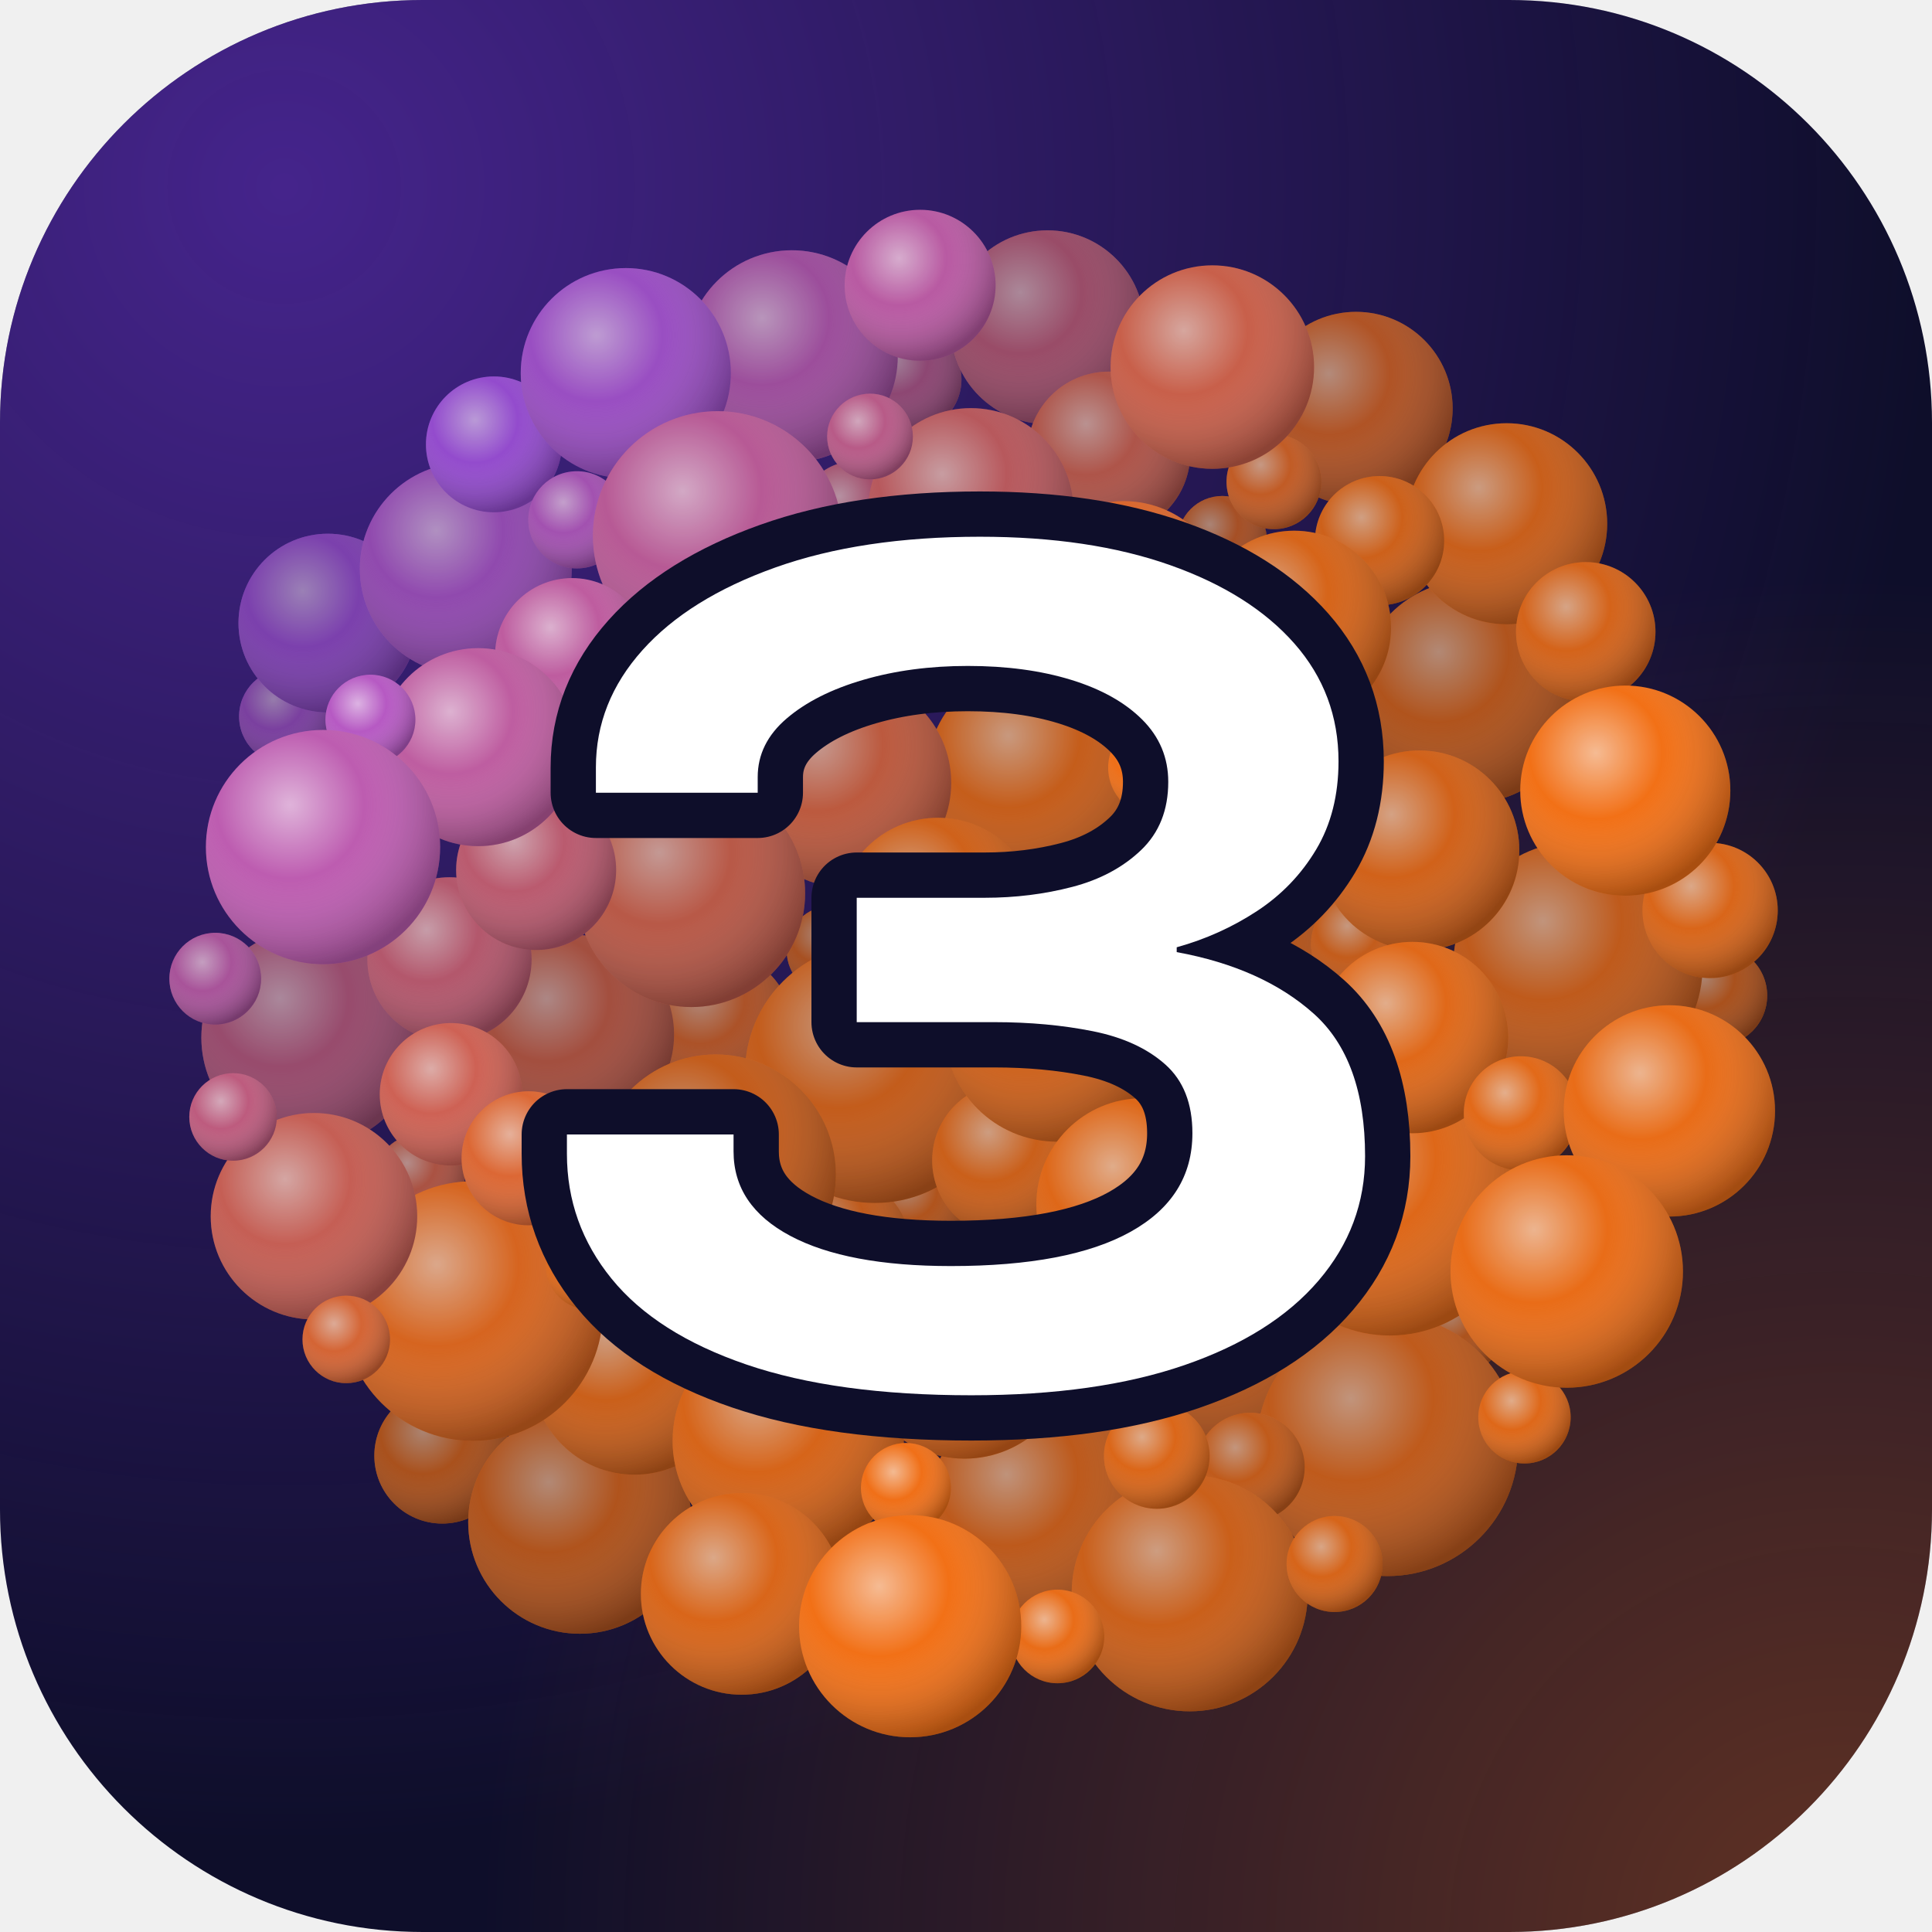
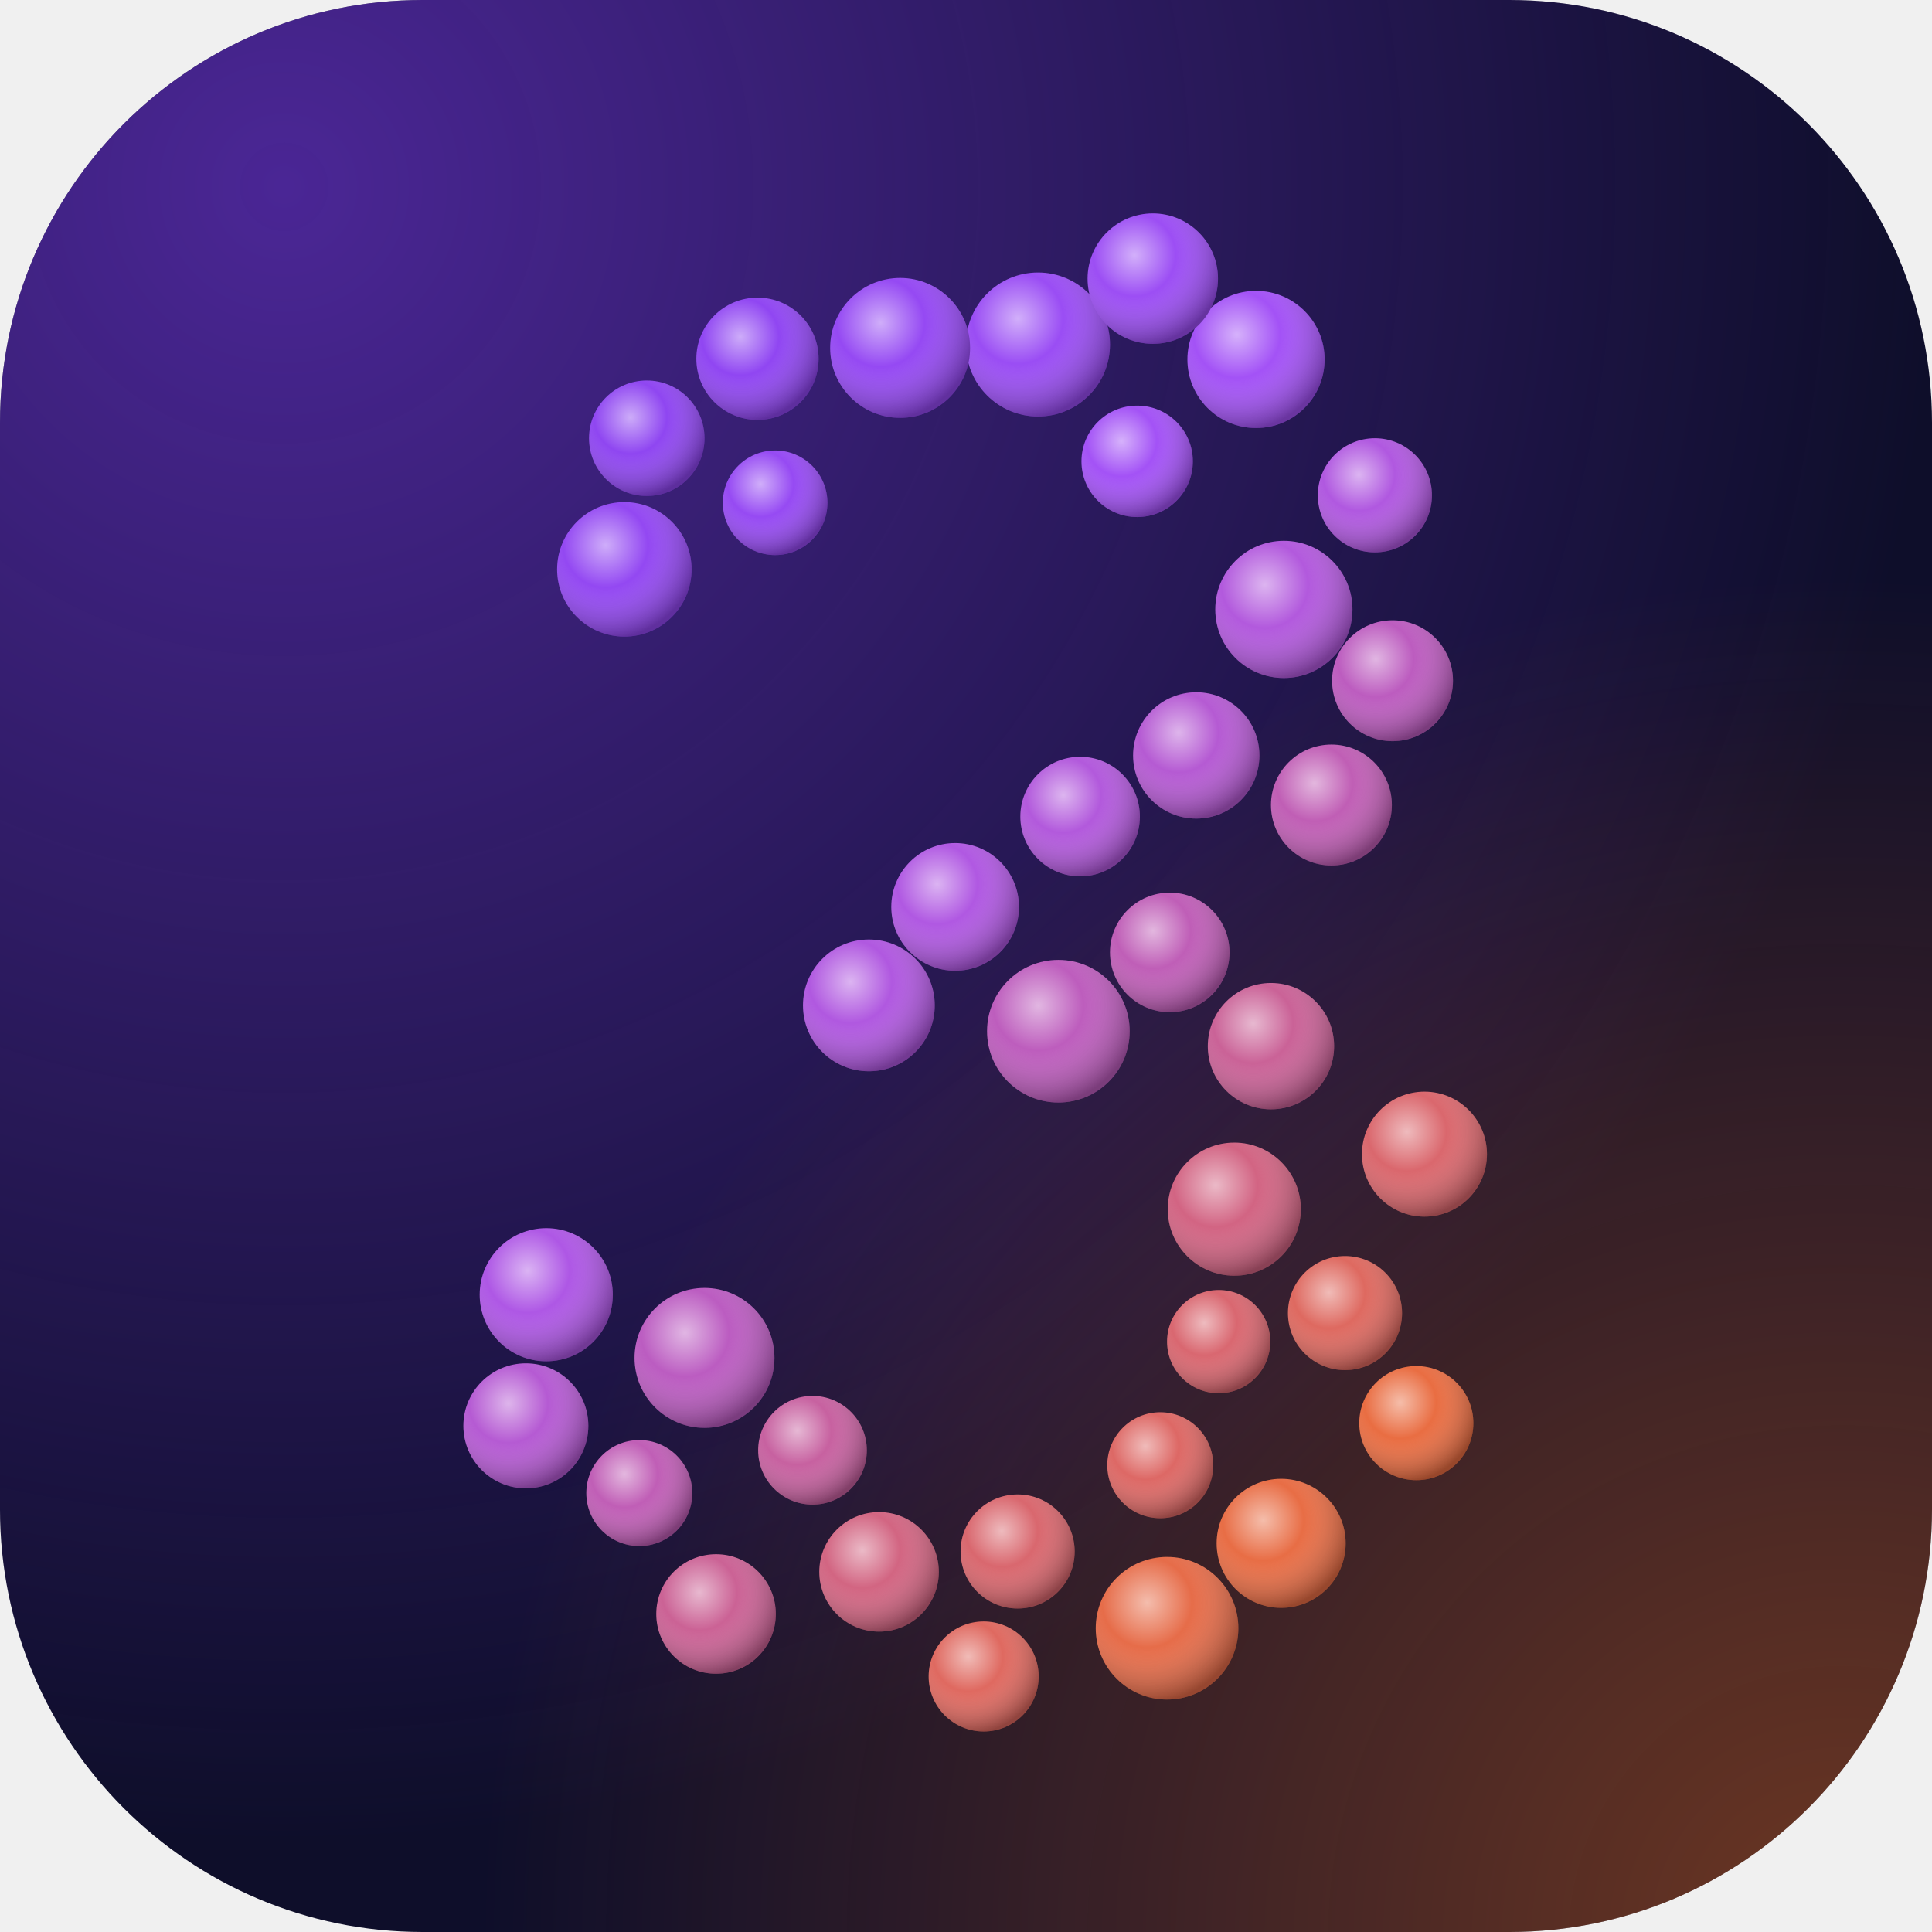
<svg xmlns="http://www.w3.org/2000/svg" viewBox="0 0 64 64">
  <defs>
-     <radialGradient id="hl" cx="0.36" cy="0.32" r="0.7">
-       <stop offset="0" stop-color="#fff" stop-opacity="0.55" />
-       <stop offset="0.45" stop-color="#fff" stop-opacity="0" />
-       <stop offset="1" stop-color="#000" stop-opacity="0.3" />
-     </radialGradient>
    <radialGradient id="ga" cx="0.15" cy="0.1" r="0.85">
-       <stop offset="0" stop-color="#7c3aed" stop-opacity="0.5" />
+       <stop offset="0" stop-color="#7c3aed" stop-opacity="0.55" />
      <stop offset="1" stop-color="#7c3aed" stop-opacity="0" />
    </radialGradient>
    <radialGradient id="gb" cx="0.95" cy="1" r="0.7">
-       <stop offset="0" stop-color="#f97316" stop-opacity="0.35" />
+       <stop offset="0" stop-color="#f97316" stop-opacity="0.4" />
      <stop offset="1" stop-color="#f97316" stop-opacity="0" />
    </radialGradient>
  </defs>
  <rect width="64" height="64" rx="14" fill="#0e0e2a" />
  <rect width="64" height="64" rx="14" fill="url(#ga)" />
  <rect width="64" height="64" rx="14" fill="url(#gb)" />
-   <circle cx="23.55" cy="23.34" r="3.33" fill="#d66677" />
-   <circle cx="23.55" cy="23.34" r="3.33" fill="url(#hl)" />
-   <circle cx="23.55" cy="23.34" r="3.33" fill="#0e0e2a" opacity="0.34" />
-   <circle cx="56.88" cy="32.98" r="1.66" fill="#f97316" />
-   <circle cx="56.88" cy="32.98" r="1.66" fill="url(#hl)" />
-   <circle cx="56.88" cy="32.98" r="1.66" fill="#0e0e2a" opacity="0.34" />
-   <circle cx="27.54" cy="31.49" r="1.48" fill="#f6721e" />
-   <circle cx="27.54" cy="31.49" r="1.48" fill="url(#hl)" />
-   <circle cx="27.54" cy="31.49" r="1.48" fill="#0e0e2a" opacity="0.34" />
-   <circle cx="40.49" cy="17.91" r="1.48" fill="#f47123" />
-   <circle cx="40.49" cy="17.91" r="1.48" fill="url(#hl)" />
-   <circle cx="40.49" cy="17.91" r="1.48" fill="#0e0e2a" opacity="0.34" />
-   <circle cx="9.50" cy="23.73" r="1.58" fill="#b259dc" />
-   <circle cx="9.50" cy="23.73" r="1.58" fill="url(#hl)" />
-   <circle cx="9.50" cy="23.73" r="1.58" fill="#0e0e2a" opacity="0.34" />
-   <circle cx="14.65" cy="48.22" r="2.25" fill="#f97316" />
-   <circle cx="14.65" cy="48.22" r="2.25" fill="url(#hl)" />
-   <circle cx="14.65" cy="48.22" r="2.25" fill="#0e0e2a" opacity="0.34" />
-   <circle cx="28.91" cy="20.78" r="3.35" fill="#dd6963" />
-   <circle cx="28.91" cy="20.78" r="3.35" fill="url(#hl)" />
-   <circle cx="28.91" cy="20.78" r="3.35" fill="#0e0e2a" opacity="0.33" />
-   <circle cx="30.11" cy="12.57" r="1.74" fill="#cb6296" />
-   <circle cx="30.11" cy="12.57" r="1.74" fill="url(#hl)" />
-   <circle cx="30.11" cy="12.57" r="1.74" fill="#0e0e2a" opacity="0.33" />
-   <circle cx="48.40" cy="44.04" r="1.42" fill="#f97316" />
-   <circle cx="48.40" cy="44.04" r="1.42" fill="url(#hl)" />
-   <circle cx="48.40" cy="44.04" r="1.42" fill="#0e0e2a" opacity="0.33" />
-   <circle cx="23.85" cy="33.94" r="2.35" fill="#f37127" />
-   <circle cx="23.85" cy="33.94" r="2.35" fill="url(#hl)" />
-   <circle cx="23.85" cy="33.94" r="2.35" fill="#0e0e2a" opacity="0.31" />
-   <circle cx="48.69" cy="22.92" r="3.69" fill="#f97316" />
-   <circle cx="48.69" cy="22.92" r="3.69" fill="url(#hl)" />
-   <circle cx="48.69" cy="22.92" r="3.69" fill="#0e0e2a" opacity="0.31" />
-   <circle cx="10.86" cy="20.64" r="2.96" fill="#ad57e8" />
-   <circle cx="10.86" cy="20.64" r="2.96" fill="url(#hl)" />
-   <circle cx="10.86" cy="20.64" r="2.96" fill="#0e0e2a" opacity="0.31" />
-   <circle cx="30.47" cy="39.97" r="1.66" fill="#f97316" />
-   <circle cx="30.47" cy="39.97" r="1.66" fill="url(#hl)" />
-   <circle cx="30.47" cy="39.97" r="1.66" fill="#0e0e2a" opacity="0.31" />
-   <circle cx="19.03" cy="34.27" r="3.30" fill="#e76c48" />
-   <circle cx="19.03" cy="34.27" r="3.30" fill="url(#hl)" />
-   <circle cx="19.03" cy="34.27" r="3.30" fill="#0e0e2a" opacity="0.31" />
-   <circle cx="19.21" cy="50.42" r="3.70" fill="#f97316" />
-   <circle cx="19.21" cy="50.42" r="3.70" fill="url(#hl)" />
-   <circle cx="19.21" cy="50.42" r="3.70" fill="#0e0e2a" opacity="0.31" />
-   <circle cx="41.37" cy="32.88" r="3.81" fill="#f97316" />
-   <circle cx="41.37" cy="32.88" r="3.81" fill="url(#hl)" />
-   <circle cx="41.37" cy="32.88" r="3.81" fill="#0e0e2a" opacity="0.30" />
-   <circle cx="44.92" cy="13.53" r="3.20" fill="#f57122" />
-   <circle cx="44.92" cy="13.53" r="3.20" fill="url(#hl)" />
-   <circle cx="44.92" cy="13.53" r="3.20" fill="#0e0e2a" opacity="0.30" />
-   <circle cx="34.70" cy="10.84" r="3.21" fill="#d26581" />
-   <circle cx="34.70" cy="10.84" r="3.21" fill="url(#hl)" />
-   <circle cx="34.70" cy="10.84" r="3.21" fill="#0e0e2a" opacity="0.29" />
-   <circle cx="10.29" cy="34.37" r="3.62" fill="#d06488" />
-   <circle cx="10.29" cy="34.37" r="3.62" fill="url(#hl)" />
-   <circle cx="10.29" cy="34.37" r="3.62" fill="#0e0e2a" opacity="0.29" />
-   <circle cx="40.87" cy="44.55" r="3.64" fill="#f97316" />
-   <circle cx="40.87" cy="44.55" r="3.64" fill="url(#hl)" />
-   <circle cx="40.87" cy="44.55" r="3.64" fill="#0e0e2a" opacity="0.29" />
-   <circle cx="13.90" cy="39.06" r="1.49" fill="#e66c4b" />
-   <circle cx="13.90" cy="39.06" r="1.49" fill="url(#hl)" />
-   <circle cx="13.90" cy="39.06" r="1.49" fill="#0e0e2a" opacity="0.28" />
-   <circle cx="37.83" cy="29.42" r="2.47" fill="#f97316" />
-   <circle cx="37.83" cy="29.42" r="2.47" fill="url(#hl)" />
-   <circle cx="37.83" cy="29.42" r="2.47" fill="#0e0e2a" opacity="0.27" />
-   <circle cx="34.39" cy="50.19" r="3.75" fill="#f97316" />
-   <circle cx="34.39" cy="50.19" r="3.75" fill="url(#hl)" />
-   <circle cx="34.39" cy="50.19" r="3.75" fill="#0e0e2a" opacity="0.26" />
-   <circle cx="45.96" cy="47.88" r="4.33" fill="#f97316" />
-   <circle cx="45.96" cy="47.88" r="4.33" fill="url(#hl)" />
-   <circle cx="45.96" cy="47.88" r="4.33" fill="#0e0e2a" opacity="0.25" />
-   <circle cx="52.27" cy="32.00" r="4.13" fill="#f97316" />
-   <circle cx="52.27" cy="32.00" r="4.13" fill="url(#hl)" />
-   <circle cx="52.27" cy="32.00" r="4.13" fill="#0e0e2a" opacity="0.25" />
-   <circle cx="36.73" cy="15.01" r="2.70" fill="#e36b53" />
-   <circle cx="36.73" cy="15.01" r="2.70" fill="url(#hl)" />
-   <circle cx="36.73" cy="15.01" r="2.70" fill="#0e0e2a" opacity="0.25" />
-   <circle cx="27.79" cy="41.32" r="2.36" fill="#f97316" />
-   <circle cx="27.79" cy="41.32" r="2.36" fill="url(#hl)" />
-   <circle cx="27.79" cy="41.32" r="2.36" fill="#0e0e2a" opacity="0.25" />
-   <circle cx="41.42" cy="48.60" r="1.80" fill="#f97316" />
-   <circle cx="41.42" cy="48.60" r="1.80" fill="url(#hl)" />
-   <circle cx="41.42" cy="48.60" r="1.80" fill="#0e0e2a" opacity="0.24" />
-   <circle cx="28.31" cy="17.09" r="1.81" fill="#d26582" />
-   <circle cx="28.31" cy="17.09" r="1.81" fill="url(#hl)" />
-   <circle cx="28.31" cy="17.09" r="1.81" fill="#0e0e2a" opacity="0.24" />
-   <circle cx="28.98" cy="35.55" r="4.30" fill="#f97316" />
-   <circle cx="28.98" cy="35.55" r="4.30" fill="url(#hl)" />
-   <circle cx="28.98" cy="35.55" r="4.30" fill="#0e0e2a" opacity="0.23" />
-   <circle cx="45.10" cy="31.27" r="1.67" fill="#f97316" />
-   <circle cx="45.10" cy="31.27" r="1.67" fill="url(#hl)" />
-   <circle cx="45.10" cy="31.27" r="1.67" fill="#0e0e2a" opacity="0.23" />
-   <circle cx="23.71" cy="38.91" r="3.98" fill="#f97316" />
-   <circle cx="23.71" cy="38.91" r="3.98" fill="url(#hl)" />
-   <circle cx="23.71" cy="38.91" r="3.98" fill="#0e0e2a" opacity="0.23" />
-   <circle cx="15.43" cy="18.84" r="3.51" fill="#b55ad4" />
-   <circle cx="15.43" cy="18.84" r="3.51" fill="url(#hl)" />
-   <circle cx="15.43" cy="18.84" r="3.51" fill="#0e0e2a" opacity="0.22" />
-   <circle cx="42.20" cy="15.96" r="1.57" fill="#f47124" />
-   <circle cx="42.20" cy="15.96" r="1.57" fill="url(#hl)" />
-   <circle cx="42.20" cy="15.96" r="1.57" fill="#0e0e2a" opacity="0.22" />
-   <circle cx="34.46" cy="25.73" r="3.78" fill="#f97316" />
-   <circle cx="34.46" cy="25.73" r="3.78" fill="url(#hl)" />
-   <circle cx="34.46" cy="25.73" r="3.78" fill="#0e0e2a" opacity="0.22" />
-   <circle cx="28.03" cy="25.93" r="3.48" fill="#e96d43" />
-   <circle cx="28.03" cy="25.93" r="3.48" fill="url(#hl)" />
-   <circle cx="28.03" cy="25.93" r="3.48" fill="#0e0e2a" opacity="0.21" />
-   <circle cx="22.90" cy="29.59" r="3.77" fill="#e56c4e" />
-   <circle cx="22.90" cy="29.59" r="3.77" fill="url(#hl)" />
-   <circle cx="22.90" cy="29.59" r="3.77" fill="#0e0e2a" opacity="0.21" />
-   <circle cx="49.91" cy="17.35" r="3.33" fill="#f97316" />
-   <circle cx="49.91" cy="17.35" r="3.33" fill="url(#hl)" />
-   <circle cx="49.91" cy="17.35" r="3.33" fill="#0e0e2a" opacity="0.21" />
-   <circle cx="21.02" cy="45.46" r="3.39" fill="#f97316" />
-   <circle cx="21.02" cy="45.46" r="3.39" fill="url(#hl)" />
-   <circle cx="21.02" cy="45.46" r="3.39" fill="#0e0e2a" opacity="0.20" />
-   <circle cx="33.46" cy="38.44" r="2.58" fill="#f97316" />
-   <circle cx="33.46" cy="38.44" r="2.58" fill="url(#hl)" />
-   <circle cx="33.46" cy="38.44" r="2.58" fill="#0e0e2a" opacity="0.20" />
-   <circle cx="43.79" cy="36.37" r="1.45" fill="#f97316" />
-   <circle cx="43.79" cy="36.37" r="1.45" fill="url(#hl)" />
-   <circle cx="43.79" cy="36.37" r="1.45" fill="#0e0e2a" opacity="0.20" />
-   <circle cx="20.12" cy="24.62" r="1.51" fill="#d06487" />
-   <circle cx="20.12" cy="24.62" r="1.51" fill="url(#hl)" />
-   <circle cx="20.12" cy="24.62" r="1.51" fill="#0e0e2a" opacity="0.20" />
-   <circle cx="39.41" cy="52.78" r="3.91" fill="#f97316" />
-   <circle cx="39.41" cy="52.78" r="3.91" fill="url(#hl)" />
-   <circle cx="39.41" cy="52.78" r="3.91" fill="#0e0e2a" opacity="0.20" />
-   <circle cx="26.23" cy="11.80" r="3.51" fill="#bf5db8" />
-   <circle cx="26.23" cy="11.80" r="3.51" fill="url(#hl)" />
-   <circle cx="26.23" cy="11.80" r="3.51" fill="#0e0e2a" opacity="0.20" />
-   <circle cx="45.70" cy="17.91" r="2.14" fill="#f97316" />
-   <circle cx="45.70" cy="17.91" r="2.14" fill="url(#hl)" />
-   <circle cx="45.70" cy="17.91" r="2.14" fill="#0e0e2a" opacity="0.19" />
-   <circle cx="41.79" cy="38.19" r="1.72" fill="#f97316" />
-   <circle cx="41.79" cy="38.19" r="1.72" fill="url(#hl)" />
-   <circle cx="41.79" cy="38.19" r="1.72" fill="#0e0e2a" opacity="0.18" />
-   <circle cx="32.16" cy="16.92" r="3.40" fill="#dc6867" />
-   <circle cx="32.16" cy="16.92" r="3.40" fill="url(#hl)" />
-   <circle cx="32.16" cy="16.92" r="3.40" fill="#0e0e2a" opacity="0.18" />
-   <circle cx="31.07" cy="30.41" r="3.32" fill="#f97316" />
-   <circle cx="31.07" cy="30.41" r="3.32" fill="url(#hl)" />
-   <circle cx="31.07" cy="30.41" r="3.32" fill="#0e0e2a" opacity="0.18" />
-   <circle cx="35.02" cy="34.09" r="3.73" fill="#f97316" />
-   <circle cx="35.02" cy="34.09" r="3.73" fill="url(#hl)" />
-   <circle cx="35.02" cy="34.09" r="3.73" fill="#0e0e2a" opacity="0.18" />
-   <circle cx="14.89" cy="31.78" r="2.72" fill="#d56679" />
-   <circle cx="14.89" cy="31.78" r="2.72" fill="url(#hl)" />
-   <circle cx="14.89" cy="31.78" r="2.72" fill="#0e0e2a" opacity="0.17" />
-   <circle cx="47.02" cy="28.17" r="3.31" fill="#f97316" />
-   <circle cx="47.02" cy="28.17" r="3.31" fill="url(#hl)" />
-   <circle cx="47.02" cy="28.17" r="3.31" fill="#0e0e2a" opacity="0.17" />
-   <circle cx="31.95" cy="44.69" r="3.63" fill="#f97316" />
-   <circle cx="31.95" cy="44.69" r="3.63" fill="url(#hl)" />
-   <circle cx="31.95" cy="44.69" r="3.63" fill="#0e0e2a" opacity="0.16" />
-   <circle cx="52.53" cy="20.93" r="2.31" fill="#f97316" />
-   <circle cx="52.53" cy="20.93" r="2.31" fill="url(#hl)" />
-   <circle cx="52.53" cy="20.93" r="2.31" fill="#0e0e2a" opacity="0.16" />
-   <circle cx="16.36" cy="14.72" r="2.25" fill="#ac57eb" />
-   <circle cx="16.36" cy="14.72" r="2.25" fill="url(#hl)" />
-   <circle cx="16.36" cy="14.72" r="2.25" fill="#0e0e2a" opacity="0.16" />
-   <circle cx="39.82" cy="36.76" r="1.49" fill="#f97316" />
-   <circle cx="39.82" cy="36.76" r="1.49" fill="url(#hl)" />
-   <circle cx="39.82" cy="36.76" r="1.49" fill="#0e0e2a" opacity="0.16" />
-   <circle cx="20.73" cy="12.36" r="3.48" fill="#b259dd" />
-   <circle cx="20.73" cy="12.36" r="3.48" fill="url(#hl)" />
-   <circle cx="20.73" cy="12.36" r="3.48" fill="#0e0e2a" opacity="0.15" />
-   <circle cx="44.21" cy="51.81" r="1.59" fill="#f97316" />
-   <circle cx="44.21" cy="51.81" r="1.59" fill="url(#hl)" />
-   <circle cx="44.21" cy="51.81" r="1.59" fill="#0e0e2a" opacity="0.15" />
-   <circle cx="42.87" cy="20.79" r="3.21" fill="#f97316" />
-   <circle cx="42.87" cy="20.79" r="3.21" fill="url(#hl)" />
-   <circle cx="42.87" cy="20.79" r="3.21" fill="#0e0e2a" opacity="0.15" />
-   <circle cx="26.11" cy="47.73" r="3.83" fill="#f97316" />
-   <circle cx="26.11" cy="47.73" r="3.83" fill="url(#hl)" />
-   <circle cx="26.11" cy="47.73" r="3.83" fill="#0e0e2a" opacity="0.15" />
-   <circle cx="7.13" cy="32.42" r="1.52" fill="#c35fad" />
-   <circle cx="7.13" cy="32.42" r="1.52" fill="url(#hl)" />
-   <circle cx="7.13" cy="32.42" r="1.52" fill="#0e0e2a" opacity="0.15" />
-   <circle cx="19.11" cy="17.22" r="1.61" fill="#ba5cc5" />
-   <circle cx="19.11" cy="17.22" r="1.61" fill="url(#hl)" />
-   <circle cx="19.11" cy="17.22" r="1.61" fill="#0e0e2a" opacity="0.14" />
-   <circle cx="17.76" cy="28.82" r="2.65" fill="#d56679" />
-   <circle cx="17.76" cy="28.82" r="2.65" fill="url(#hl)" />
-   <circle cx="17.76" cy="28.82" r="2.65" fill="#0e0e2a" opacity="0.14" />
-   <circle cx="24.57" cy="52.80" r="3.34" fill="#f97316" />
-   <circle cx="24.57" cy="52.80" r="3.34" fill="url(#hl)" />
-   <circle cx="24.57" cy="52.80" r="3.34" fill="#0e0e2a" opacity="0.14" />
-   <circle cx="15.67" cy="43.43" r="4.30" fill="#f6721d" />
-   <circle cx="15.67" cy="43.43" r="4.30" fill="url(#hl)" />
-   <circle cx="15.67" cy="43.43" r="4.30" fill="#0e0e2a" opacity="0.14" />
-   <circle cx="56.65" cy="30.16" r="2.24" fill="#f97316" />
-   <circle cx="56.65" cy="30.16" r="2.24" fill="url(#hl)" />
-   <circle cx="56.65" cy="30.16" r="2.24" fill="#0e0e2a" opacity="0.14" />
-   <circle cx="25.08" cy="43.69" r="1.91" fill="#f97316" />
-   <circle cx="25.08" cy="43.69" r="1.91" fill="url(#hl)" />
-   <circle cx="25.08" cy="43.69" r="1.91" fill="#0e0e2a" opacity="0.14" />
-   <circle cx="10.40" cy="40.29" r="3.42" fill="#e06a5b" />
-   <circle cx="10.40" cy="40.29" r="3.42" fill="url(#hl)" />
-   <circle cx="10.40" cy="40.29" r="3.42" fill="#0e0e2a" opacity="0.13" />
-   <circle cx="38.32" cy="48.23" r="1.75" fill="#f97316" />
-   <circle cx="38.32" cy="48.23" r="1.75" fill="url(#hl)" />
-   <circle cx="38.32" cy="48.23" r="1.75" fill="#0e0e2a" opacity="0.13" />
-   <circle cx="40.16" cy="12.16" r="3.37" fill="#e46b4f" />
-   <circle cx="40.16" cy="12.16" r="3.37" fill="url(#hl)" />
-   <circle cx="40.16" cy="12.16" r="3.37" fill="#0e0e2a" opacity="0.13" />
-   <circle cx="37.85" cy="39.90" r="3.52" fill="#f97316" />
-   <circle cx="37.85" cy="39.90" r="3.52" fill="url(#hl)" />
-   <circle cx="37.85" cy="39.90" r="3.52" fill="#0e0e2a" opacity="0.12" />
-   <circle cx="46.04" cy="39.91" r="4.33" fill="#f97316" />
-   <circle cx="46.04" cy="39.91" r="4.33" fill="url(#hl)" />
-   <circle cx="46.04" cy="39.91" r="4.33" fill="#0e0e2a" opacity="0.12" />
-   <circle cx="50.50" cy="46.95" r="1.53" fill="#f97316" />
-   <circle cx="50.50" cy="46.95" r="1.53" fill="url(#hl)" />
-   <circle cx="50.50" cy="46.95" r="1.53" fill="#0e0e2a" opacity="0.12" />
-   <circle cx="11.47" cy="44.37" r="1.45" fill="#ee6f35" />
-   <circle cx="11.47" cy="44.37" r="1.45" fill="url(#hl)" />
-   <circle cx="11.47" cy="44.37" r="1.45" fill="#0e0e2a" opacity="0.12" />
-   <circle cx="19.55" cy="41.92" r="1.47" fill="#f97316" />
-   <circle cx="19.55" cy="41.92" r="1.47" fill="url(#hl)" />
-   <circle cx="19.55" cy="41.92" r="1.47" fill="#0e0e2a" opacity="0.12" />
-   <circle cx="28.82" cy="14.46" r="1.42" fill="#cc6392" />
-   <circle cx="28.82" cy="14.46" r="1.42" fill="url(#hl)" />
-   <circle cx="28.82" cy="14.46" r="1.42" fill="#0e0e2a" opacity="0.11" />
-   <circle cx="37.22" cy="20.08" r="3.48" fill="#f2702b" />
-   <circle cx="37.22" cy="20.08" r="3.48" fill="url(#hl)" />
-   <circle cx="37.22" cy="20.08" r="3.48" fill="#0e0e2a" opacity="0.11" />
-   <circle cx="42.14" cy="26.57" r="3.32" fill="#f97316" />
-   <circle cx="42.14" cy="26.57" r="3.32" fill="url(#hl)" />
-   <circle cx="42.14" cy="26.57" r="3.32" fill="#0e0e2a" opacity="0.11" />
-   <circle cx="46.79" cy="34.37" r="3.17" fill="#f97316" />
-   <circle cx="46.79" cy="34.37" r="3.17" fill="url(#hl)" />
-   <circle cx="46.79" cy="34.37" r="3.17" fill="#0e0e2a" opacity="0.11" />
-   <circle cx="50.38" cy="36.88" r="1.89" fill="#f97316" />
-   <circle cx="50.38" cy="36.88" r="1.89" fill="url(#hl)" />
-   <circle cx="50.38" cy="36.88" r="1.89" fill="#0e0e2a" opacity="0.10" />
-   <circle cx="7.72" cy="37.00" r="1.45" fill="#d06487" />
-   <circle cx="7.72" cy="37.00" r="1.45" fill="url(#hl)" />
-   <circle cx="7.72" cy="37.00" r="1.45" fill="#0e0e2a" opacity="0.10" />
-   <circle cx="34.86" cy="30.09" r="1.42" fill="#f97316" />
-   <circle cx="34.86" cy="30.09" r="1.42" fill="url(#hl)" />
-   <circle cx="34.86" cy="30.09" r="1.42" fill="#0e0e2a" opacity="0.10" />
-   <circle cx="23.77" cy="17.75" r="4.13" fill="#c8619f" />
-   <circle cx="23.77" cy="17.75" r="4.13" fill="url(#hl)" />
-   <circle cx="23.77" cy="17.75" r="4.13" fill="#0e0e2a" opacity="0.09" />
-   <circle cx="14.94" cy="36.25" r="2.36" fill="#e16a58" />
-   <circle cx="14.94" cy="36.25" r="2.36" fill="url(#hl)" />
-   <circle cx="14.94" cy="36.25" r="2.36" fill="#0e0e2a" opacity="0.09" />
-   <circle cx="17.51" cy="38.37" r="2.22" fill="#ee6f35" />
-   <circle cx="17.51" cy="38.37" r="2.22" fill="url(#hl)" />
-   <circle cx="17.51" cy="38.37" r="2.22" fill="#0e0e2a" opacity="0.08" />
-   <circle cx="35.03" cy="54.21" r="1.55" fill="#f97316" />
-   <circle cx="35.03" cy="54.21" r="1.55" fill="url(#hl)" />
-   <circle cx="35.03" cy="54.21" r="1.55" fill="#0e0e2a" opacity="0.07" />
-   <circle cx="33.87" cy="21.35" r="1.45" fill="#ec6e3a" />
-   <circle cx="33.87" cy="21.35" r="1.45" fill="url(#hl)" />
-   <circle cx="33.87" cy="21.35" r="1.45" fill="#0e0e2a" opacity="0.07" />
-   <circle cx="55.30" cy="36.80" r="3.50" fill="#f97316" />
-   <circle cx="55.30" cy="36.80" r="3.50" fill="url(#hl)" />
-   <circle cx="55.30" cy="36.80" r="3.50" fill="#0e0e2a" opacity="0.07" />
-   <circle cx="30.48" cy="9.45" r="2.50" fill="#c45faa" />
-   <circle cx="30.48" cy="9.45" r="2.50" fill="url(#hl)" />
-   <circle cx="30.48" cy="9.45" r="2.50" fill="#0e0e2a" opacity="0.07" />
-   <circle cx="51.90" cy="42.12" r="3.85" fill="#f97316" />
-   <circle cx="51.90" cy="42.12" r="3.85" fill="url(#hl)" />
-   <circle cx="51.90" cy="42.12" r="3.85" fill="#0e0e2a" opacity="0.07" />
-   <circle cx="36.62" cy="44.82" r="2.25" fill="#f97316" />
-   <circle cx="36.62" cy="44.82" r="2.25" fill="url(#hl)" />
-   <circle cx="36.62" cy="44.82" r="2.25" fill="#0e0e2a" opacity="0.06" />
-   <circle cx="18.95" cy="21.70" r="2.55" fill="#c660a5" />
-   <circle cx="18.95" cy="21.70" r="2.55" fill="url(#hl)" />
-   <circle cx="18.95" cy="21.70" r="2.55" fill="#0e0e2a" opacity="0.05" />
-   <circle cx="38.34" cy="25.43" r="1.63" fill="#f97316" />
-   <circle cx="38.34" cy="25.43" r="1.63" fill="url(#hl)" />
-   <circle cx="38.34" cy="25.43" r="1.63" fill="#0e0e2a" opacity="0.05" />
-   <circle cx="30.01" cy="49.29" r="1.49" fill="#f97316" />
-   <circle cx="30.01" cy="49.29" r="1.49" fill="url(#hl)" />
-   <circle cx="30.01" cy="49.29" r="1.49" fill="#0e0e2a" opacity="0.04" />
-   <circle cx="15.84" cy="24.75" r="3.28" fill="#c560a5" />
-   <circle cx="15.84" cy="24.75" r="3.28" fill="url(#hl)" />
-   <circle cx="15.84" cy="24.75" r="3.28" fill="#0e0e2a" opacity="0.04" />
-   <circle cx="53.84" cy="26.19" r="3.48" fill="#f97316" />
-   <circle cx="53.84" cy="26.19" r="3.48" fill="url(#hl)" />
-   <circle cx="53.84" cy="26.19" r="3.48" fill="#0e0e2a" opacity="0.03" />
-   <circle cx="30.15" cy="53.87" r="3.68" fill="#f97316" />
-   <circle cx="30.15" cy="53.87" r="3.68" fill="url(#hl)" />
-   <circle cx="30.15" cy="53.87" r="3.68" fill="#0e0e2a" opacity="0.03" />
-   <circle cx="12.27" cy="23.84" r="1.49" fill="#ba5bc6" />
-   <circle cx="12.27" cy="23.84" r="1.49" fill="url(#hl)" />
-   <circle cx="12.27" cy="23.84" r="1.49" fill="#0e0e2a" opacity="0.02" />
-   <circle cx="10.70" cy="28.06" r="3.88" fill="#c15eb3" />
-   <circle cx="10.70" cy="28.06" r="3.88" fill="url(#hl)" />
-   <circle cx="10.70" cy="28.06" r="3.88" fill="#0e0e2a" opacity="0.02" />
-   <path d="M32.18 46.22L32.18 46.22Q27.70 46.22 24.72 45.20Q21.74 44.18 20.26 42.36Q18.78 40.54 18.78 38.22L18.78 38.22L18.78 37.58L24.30 37.58L24.30 38.14Q24.30 39.94 26.18 40.94Q28.06 41.94 31.50 41.94L31.50 41.94Q35.42 41.94 37.46 40.80Q39.50 39.66 39.50 37.54L39.50 37.54Q39.50 36.06 38.60 35.26Q37.70 34.46 36.20 34.16Q34.70 33.86 32.94 33.86L32.94 33.86L28.38 33.86L28.38 29.74L32.62 29.74Q34.14 29.74 35.52 29.38Q36.90 29.02 37.80 28.16Q38.70 27.30 38.70 25.90L38.70 25.90Q38.70 24.70 37.84 23.84Q36.98 22.98 35.48 22.52Q33.98 22.06 32.06 22.06L32.06 22.06Q30.18 22.06 28.60 22.52Q27.02 22.98 26.06 23.80Q25.10 24.62 25.10 25.74L25.10 25.74L25.10 26.26L19.74 26.26L19.74 25.42Q19.74 23.26 21.28 21.54Q22.82 19.82 25.68 18.80Q28.54 17.78 32.46 17.78L32.46 17.78Q36.10 17.78 38.76 18.72Q41.42 19.66 42.88 21.32Q44.34 22.98 44.34 25.22L44.34 25.22Q44.34 26.90 43.60 28.14Q42.86 29.38 41.64 30.18Q40.42 30.98 38.98 31.38L38.98 31.38L38.98 31.54Q41.82 32.06 43.52 33.58Q45.22 35.10 45.22 38.30L45.22 38.30Q45.22 40.62 43.68 42.42Q42.14 44.22 39.24 45.22Q36.34 46.22 32.18 46.22Z" fill="#ffffff" stroke="#0e0e2a" stroke-width="3" stroke-linejoin="round" paint-order="stroke" />
+   <g transform="translate(5 5) scale(2.25)">
+     <defs>
+       <radialGradient id="hl" cx="0.36" cy="0.32" r="0.7">
+         <stop offset="0" stop-color="#fff" stop-opacity="0.55" />
+         <stop offset="0.45" stop-color="#fff" stop-opacity="0" />
+         <stop offset="1" stop-color="#000" stop-opacity="0.35" />
+       </radialGradient>
+     </defs>
+     <circle cx="15" cy="11.8" r="0.88" fill="#bf5eb7" />
+     <circle cx="15" cy="11.8" r="0.88" fill="url(#hl)" />
+     <circle cx="14.86" cy="19.35" r="0.78" fill="#dd6865" />
+     <circle cx="14.86" cy="19.35" r="0.78" fill="url(#hl)" />
+     <circle cx="17.58" cy="17.11" r="0.84" fill="#de6960" />
+     <circle cx="17.58" cy="17.11" r="0.84" fill="url(#hl)" />
+     <circle cx="13.06" cy="2.85" r="1.06" fill="#9a4df4" />
+     <circle cx="13.06" cy="2.85" r="1.06" fill="url(#hl)" />
+     <circle cx="15.95" cy="15.58" r="0.98" fill="#d26483" />
+     <circle cx="15.95" cy="15.58" r="0.98" fill="url(#hl)" />
+     <circle cx="16.27" cy="3.07" r="1.01" fill="#a352f6" />
+     <circle cx="16.27" cy="3.07" r="1.01" fill="url(#hl)" />
+     <circle cx="16.68" cy="6.75" r="1.01" fill="#b259dd" />
+     <circle cx="16.68" cy="6.75" r="1.01" fill="url(#hl)" />
+     <circle cx="15.39" cy="8.9" r="0.93" fill="#b55ad3" />
+     <circle cx="15.39" cy="8.9" r="0.93" fill="url(#hl)" />
+     <circle cx="10.72" cy="20.92" r="0.88" fill="#d26582" />
+     <circle cx="10.72" cy="20.92" r="0.88" fill="url(#hl)" />
+     <circle cx="12.76" cy="20.62" r="0.84" fill="#d9676e" />
+     <circle cx="12.76" cy="20.62" r="0.84" fill="url(#hl)" />
+     <circle cx="17.38" cy="9.63" r="0.89" fill="#c05eb5" />
+     <circle cx="17.38" cy="9.63" r="0.89" fill="url(#hl)" />
+     <circle cx="8.93" cy="3.06" r="0.9" fill="#9046f2" />
+     <circle cx="8.93" cy="3.06" r="0.9" fill="url(#hl)" />
+     <circle cx="14.52" cy="4.57" r="0.82" fill="#a352f6" />
+     <circle cx="14.52" cy="4.57" r="0.82" fill="url(#hl)" />
+     <circle cx="6.97" cy="6.16" r="0.99" fill="#9348f2" />
+     <circle cx="6.97" cy="6.16" r="0.99" fill="url(#hl)" />
+     <circle cx="16.64" cy="20.5" r="0.95" fill="#e86d45" />
+     <circle cx="16.64" cy="20.5" r="0.95" fill="url(#hl)" />
+     <circle cx="11.84" cy="11.13" r="0.94" fill="#b058e2" />
+     <circle cx="11.84" cy="11.13" r="0.94" fill="url(#hl)" />
+     <circle cx="18.75" cy="14.77" r="0.92" fill="#da676d" />
+     <circle cx="18.75" cy="14.77" r="0.92" fill="url(#hl)" />
+     <circle cx="7.19" cy="19.76" r="0.78" fill="#c05eb6" />
+     <circle cx="7.19" cy="19.76" r="0.78" fill="url(#hl)" />
+     <circle cx="8.15" cy="17.77" r="1.03" fill="#bb5cc1" />
+     <circle cx="8.15" cy="17.77" r="1.03" fill="url(#hl)" />
+     <circle cx="16.49" cy="13.18" r="0.93" fill="#ca6297" />
+     <circle cx="16.49" cy="13.18" r="0.93" fill="url(#hl)" />
+     <circle cx="8.32" cy="21.54" r="0.88" fill="#cb6295" />
+     <circle cx="8.32" cy="21.54" r="0.88" fill="url(#hl)" />
+     <circle cx="11.03" cy="2.9" r="1.03" fill="#9549f3" />
+     <circle cx="11.03" cy="2.9" r="1.03" fill="url(#hl)" />
+     <circle cx="14.96" cy="21.75" r="1.05" fill="#e66c49" />
+     <circle cx="14.96" cy="21.75" r="1.05" fill="url(#hl)" />
+     <circle cx="13.36" cy="12.96" r="1.05" fill="#bd5dbd" />
+     <circle cx="13.36" cy="12.96" r="1.05" fill="url(#hl)" />
+     <circle cx="5.82" cy="16.84" r="0.98" fill="#ae57e5" />
+     <circle cx="5.82" cy="16.84" r="0.98" fill="url(#hl)" />
+     <circle cx="18.63" cy="18.73" r="0.84" fill="#e96d42" />
+     <circle cx="18.63" cy="18.73" r="0.84" fill="url(#hl)" />
+     <circle cx="13.68" cy="9.8" r="0.88" fill="#b259dc" />
+     <circle cx="13.68" cy="9.8" r="0.88" fill="url(#hl)" />
+     <circle cx="18.02" cy="5.07" r="0.84" fill="#b058e0" />
+     <circle cx="18.02" cy="5.07" r="0.84" fill="url(#hl)" />
+     <circle cx="7.3" cy="4.23" r="0.85" fill="#8f46f1" />
+     <circle cx="7.3" cy="4.23" r="0.85" fill="url(#hl)" />
+     <circle cx="9.19" cy="5.18" r="0.77" fill="#964af3" />
+     <circle cx="9.19" cy="5.18" r="0.77" fill="url(#hl)" />
+     <circle cx="12.26" cy="22.46" r="0.81" fill="#df6960" />
+     <circle cx="12.26" cy="22.46" r="0.81" fill="url(#hl)" />
+     <circle cx="18.28" cy="7.8" r="0.89" fill="#bc5cbf" />
+     <circle cx="18.28" cy="7.8" r="0.89" fill="url(#hl)" />
+     <circle cx="9.74" cy="19.13" r="0.8" fill="#c761a0" />
+     <circle cx="9.74" cy="19.13" r="0.8" fill="url(#hl)" />
+     <circle cx="5.52" cy="18.77" r="0.92" fill="#b55ad3" />
+     <circle cx="5.52" cy="18.77" r="0.92" fill="url(#hl)" />
+     <circle cx="10.57" cy="12.58" r="0.97" fill="#b058e0" />
+     <circle cx="10.57" cy="12.58" r="0.97" fill="url(#hl)" />
+     <circle cx="15.72" cy="17.53" r="0.76" fill="#d96770" />
+     <circle cx="15.72" cy="17.53" r="0.76" fill="url(#hl)" />
+     <circle cx="14.75" cy="1.88" r="0.96" fill="#9c4ef4" />
+     <circle cx="14.75" cy="1.88" r="0.96" fill="url(#hl)" />
+   </g>
</svg>
